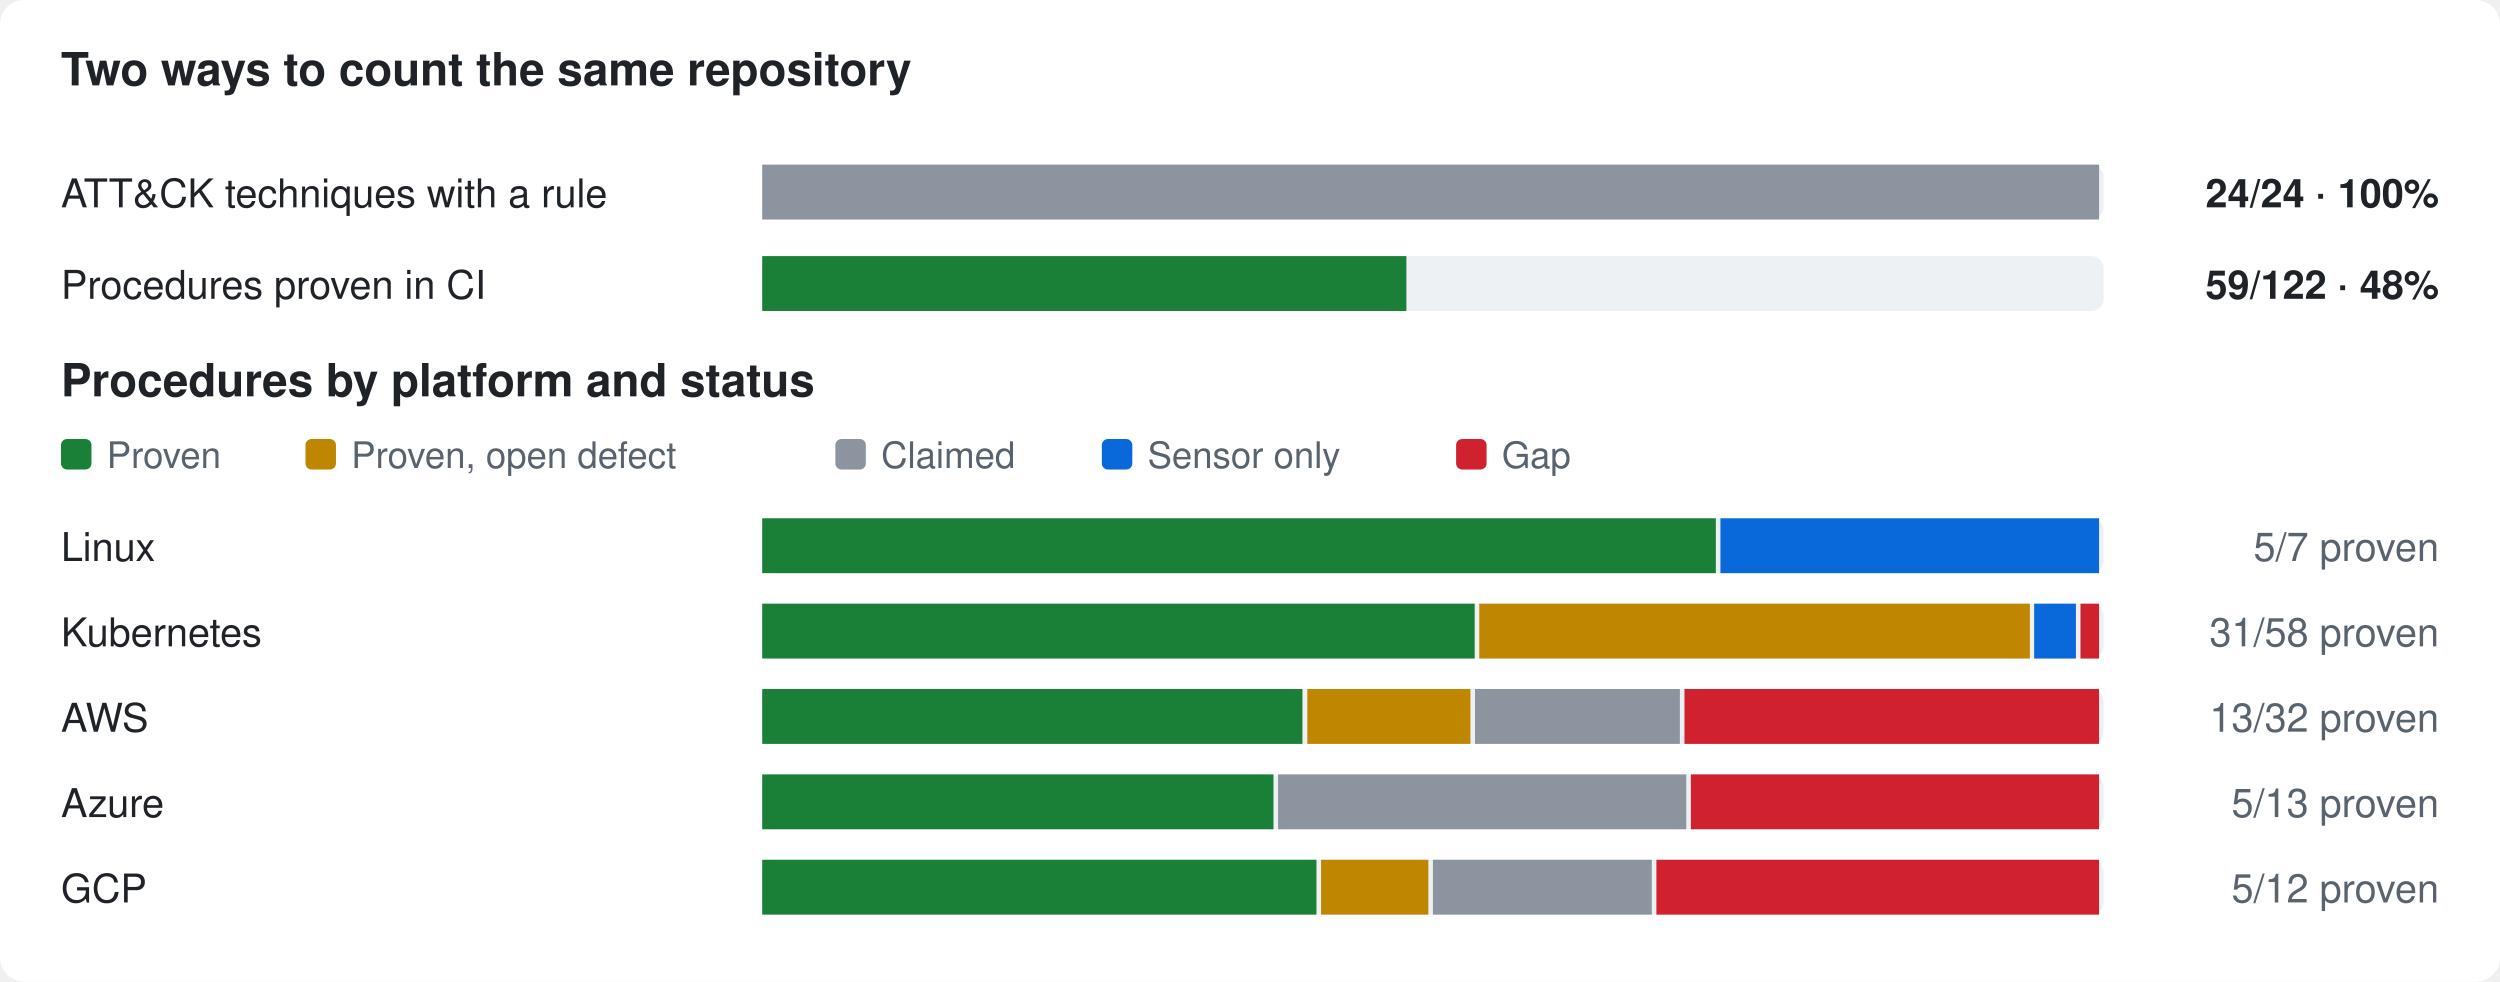
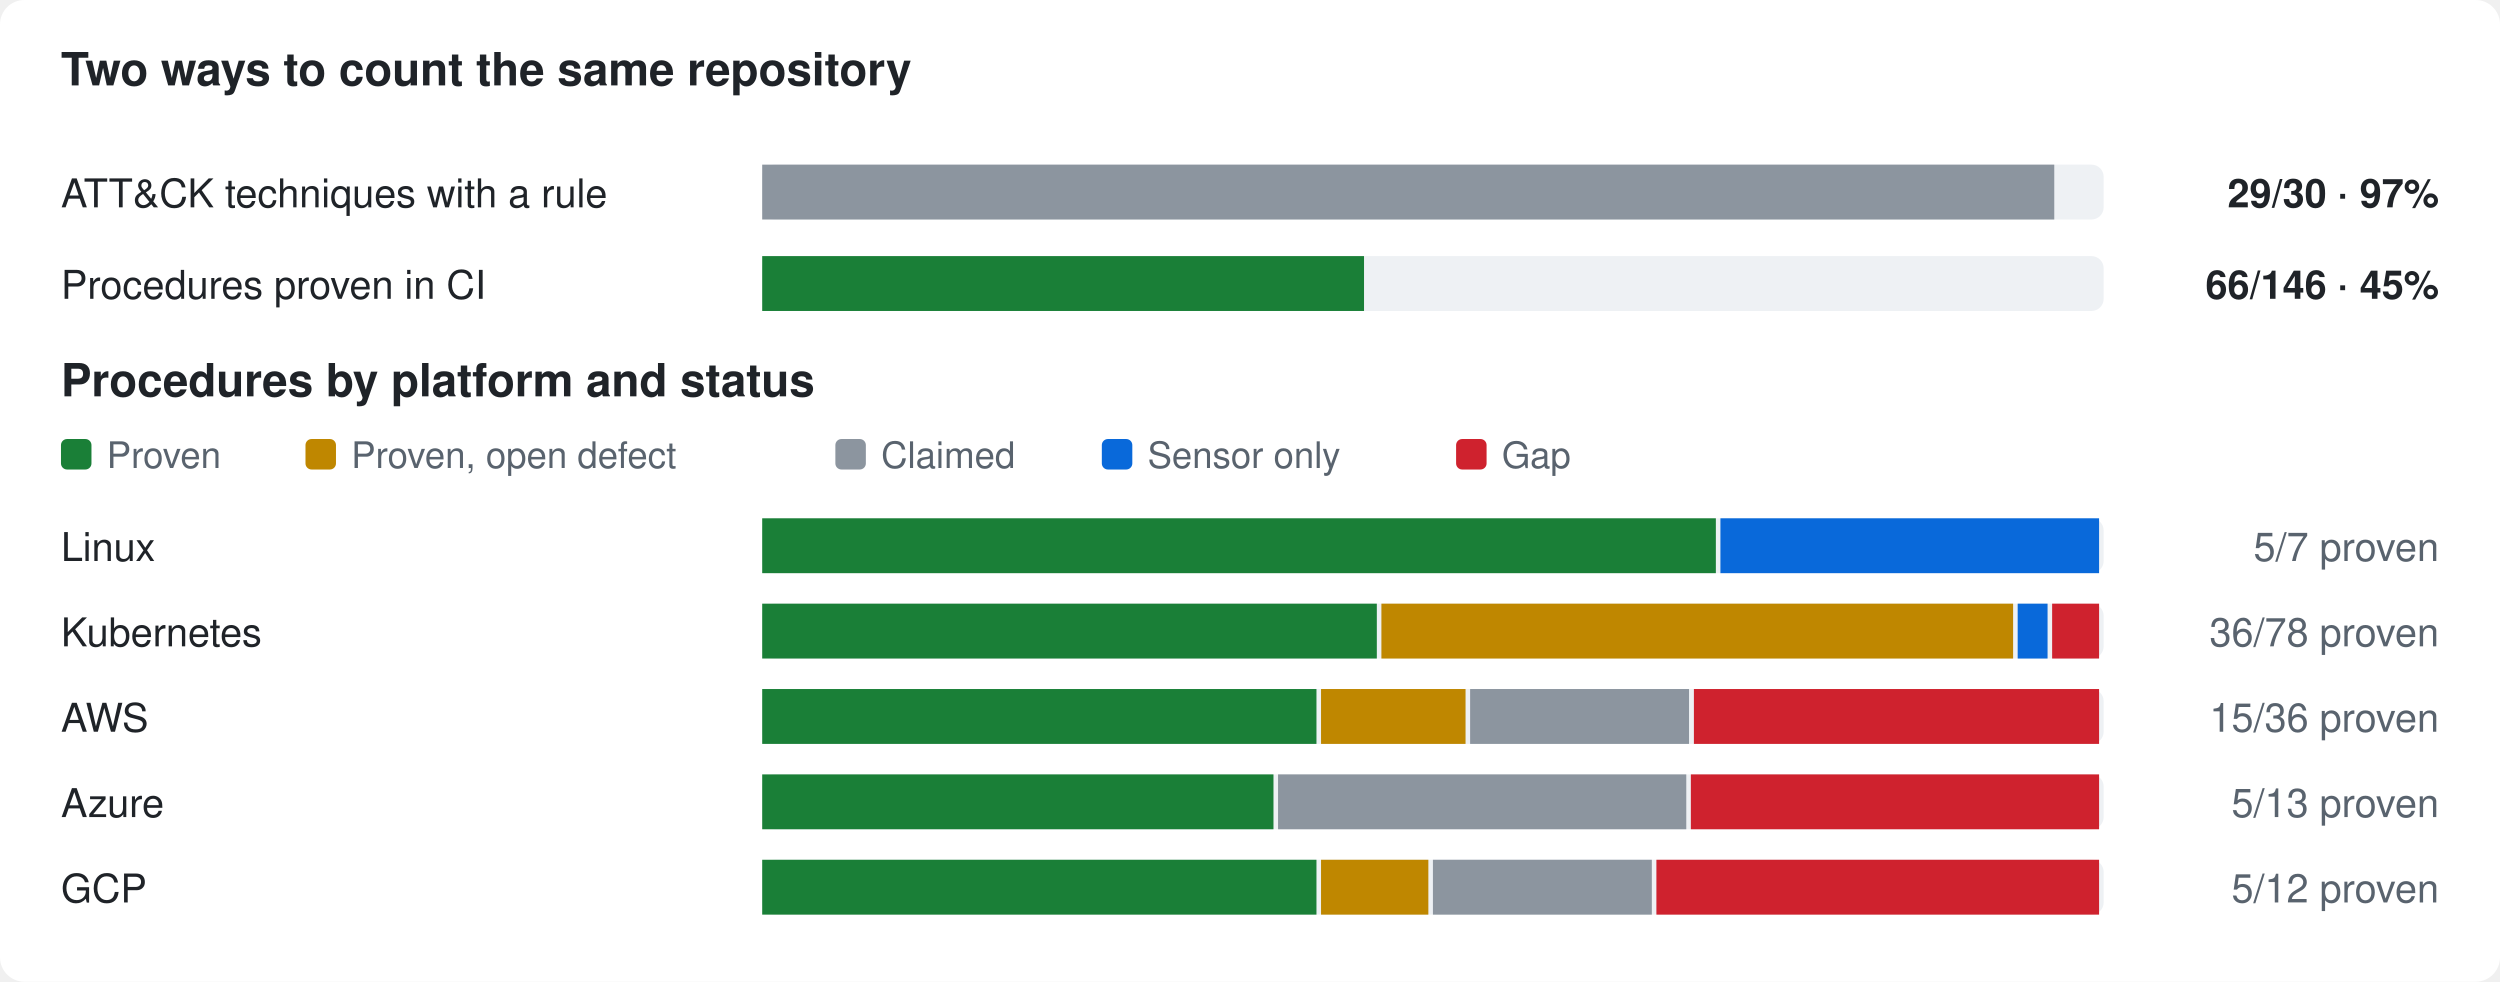
- <svg xmlns="http://www.w3.org/2000/svg" width="820" height="322" viewBox="0 0 820 322" font-family="-apple-system,BlinkMacSystemFont,'Segoe UI',Helvetica,Arial,sans-serif" role="img" aria-label="Procedure coverage: 59 of 122 procedures proven in CI">
+ <svg xmlns="http://www.w3.org/2000/svg" width="820" height="322" viewBox="0 0 820 322" font-family="-apple-system,BlinkMacSystemFont,'Segoe UI',Helvetica,Arial,sans-serif" role="img" aria-label="Procedure coverage: 66 of 146 procedures proven in CI">
  <rect width="820" height="322" rx="8" fill="#ffffff" />
  <text x="20" y="28" fill="#1f2328" font-size="15" font-weight="600" text-anchor="start">Two ways to count the same repository</text>
  <text x="20" y="68" fill="#1f2328" font-size="13" font-weight="400" text-anchor="start">ATT&amp;CK techniques with a rule</text>
  <rect x="250" y="54" width="440" height="18" rx="4" fill="#eef1f4" />
-   <rect x="250.0" y="54" width="438.5" height="18" fill="#8c959f" />
-   <text x="800" y="68" fill="#1f2328" font-size="13" font-weight="600" text-anchor="end">24/24 · 100%</text>
+   <rect x="250.0" y="54" width="423.8" height="18" fill="#8c959f" />
+   <text x="800" y="68" fill="#1f2328" font-size="13" font-weight="600" text-anchor="end">29/30 · 97%</text>
  <text x="20" y="98" fill="#1f2328" font-size="13" font-weight="400" text-anchor="start">Procedures proven in CI</text>
  <rect x="250" y="84" width="440" height="18" rx="4" fill="#eef1f4" />
-   <rect x="250.0" y="84" width="211.3" height="18" fill="#1a7f37" />
-   <text x="800" y="98" fill="#1f2328" font-size="13" font-weight="600" text-anchor="end">59/122 · 48%</text>
+   <rect x="250.0" y="84" width="197.4" height="18" fill="#1a7f37" />
+   <text x="800" y="98" fill="#1f2328" font-size="13" font-weight="600" text-anchor="end">66/146 · 45%</text>
  <text x="20" y="130" fill="#1f2328" font-size="15" font-weight="600" text-anchor="start">Procedures by platform and status</text>
  <rect x="20" y="144" width="10" height="10" rx="2" fill="#1a7f37" />
  <text x="35" y="153.5" fill="#59636e" font-size="12" font-weight="400" text-anchor="start">Proven</text>
  <rect x="100.2" y="144" width="10" height="10" rx="2" fill="#bf8700" />
  <text x="115.2" y="153.5" fill="#59636e" font-size="12" font-weight="400" text-anchor="start">Proven, open defect</text>
  <rect x="274.0" y="144" width="10" height="10" rx="2" fill="#8c959f" />
  <text x="289.0" y="153.5" fill="#59636e" font-size="12" font-weight="400" text-anchor="start">Claimed</text>
  <rect x="361.4" y="144" width="10" height="10" rx="2" fill="#0969da" />
  <text x="376.4" y="153.5" fill="#59636e" font-size="12" font-weight="400" text-anchor="start">Sensor only</text>
  <rect x="477.6" y="144" width="10" height="10" rx="2" fill="#cf222e" />
  <text x="492.6" y="153.5" fill="#59636e" font-size="12" font-weight="400" text-anchor="start">Gap</text>
  <text x="20" y="184" fill="#1f2328" font-size="13" font-weight="400" text-anchor="start">Linux</text>
  <rect x="250" y="170" width="440" height="18" rx="4" fill="#eef1f4" />
  <rect x="250.0" y="170" width="312.8" height="18" fill="#1a7f37" />
  <rect x="564.3" y="170" width="124.2" height="18" fill="#0969da" />
  <text x="800" y="184" fill="#59636e" font-size="13" font-weight="400" text-anchor="end">5/7 proven</text>
  <text x="20" y="212" fill="#1f2328" font-size="13" font-weight="400" text-anchor="start">Kubernetes</text>
  <rect x="250" y="198" width="440" height="18" rx="4" fill="#eef1f4" />
-   <rect x="250.0" y="198" width="233.7" height="18" fill="#1a7f37" />
-   <rect x="485.2" y="198" width="180.6" height="18" fill="#bf8700" />
-   <rect x="667.2" y="198" width="13.7" height="18" fill="#0969da" />
-   <rect x="682.4" y="198" width="6.1" height="18" fill="#cf222e" />
-   <text x="800" y="212" fill="#59636e" font-size="13" font-weight="400" text-anchor="end">31/58 proven</text>
+   <rect x="250.0" y="198" width="201.6" height="18" fill="#1a7f37" />
+   <rect x="453.1" y="198" width="207.2" height="18" fill="#bf8700" />
+   <rect x="661.8" y="198" width="9.8" height="18" fill="#0969da" />
+   <rect x="673.1" y="198" width="15.4" height="18" fill="#cf222e" />
+   <text x="800" y="212" fill="#59636e" font-size="13" font-weight="400" text-anchor="end">36/78 proven</text>
  <text x="20" y="240" fill="#1f2328" font-size="13" font-weight="400" text-anchor="start">AWS</text>
  <rect x="250" y="226" width="440" height="18" rx="4" fill="#eef1f4" />
-   <rect x="250.0" y="226" width="177.2" height="18" fill="#1a7f37" />
-   <rect x="428.8" y="226" width="53.5" height="18" fill="#bf8700" />
-   <rect x="483.8" y="226" width="67.2" height="18" fill="#8c959f" />
-   <rect x="552.5" y="226" width="136.0" height="18" fill="#cf222e" />
-   <text x="800" y="240" fill="#59636e" font-size="13" font-weight="400" text-anchor="end">13/32 proven</text>
+   <rect x="250.0" y="226" width="181.8" height="18" fill="#1a7f37" />
+   <rect x="433.3" y="226" width="47.4" height="18" fill="#bf8700" />
+   <rect x="482.2" y="226" width="71.8" height="18" fill="#8c959f" />
+   <rect x="555.6" y="226" width="132.9" height="18" fill="#cf222e" />
+   <text x="800" y="240" fill="#59636e" font-size="13" font-weight="400" text-anchor="end">15/36 proven</text>
  <text x="20" y="268" fill="#1f2328" font-size="13" font-weight="400" text-anchor="start">Azure</text>
  <rect x="250" y="254" width="440" height="18" rx="4" fill="#eef1f4" />
  <rect x="250.0" y="254" width="167.7" height="18" fill="#1a7f37" />
  <rect x="419.2" y="254" width="133.9" height="18" fill="#8c959f" />
  <rect x="554.6" y="254" width="133.9" height="18" fill="#cf222e" />
  <text x="800" y="268" fill="#59636e" font-size="13" font-weight="400" text-anchor="end">5/13 proven</text>
  <text x="20" y="296" fill="#1f2328" font-size="13" font-weight="400" text-anchor="start">GCP</text>
  <rect x="250" y="282" width="440" height="18" rx="4" fill="#eef1f4" />
  <rect x="250.0" y="282" width="181.8" height="18" fill="#1a7f37" />
  <rect x="433.3" y="282" width="35.2" height="18" fill="#bf8700" />
  <rect x="470.0" y="282" width="71.8" height="18" fill="#8c959f" />
  <rect x="543.3" y="282" width="145.2" height="18" fill="#cf222e" />
  <text x="800" y="296" fill="#59636e" font-size="13" font-weight="400" text-anchor="end">5/12 proven</text>
</svg>
